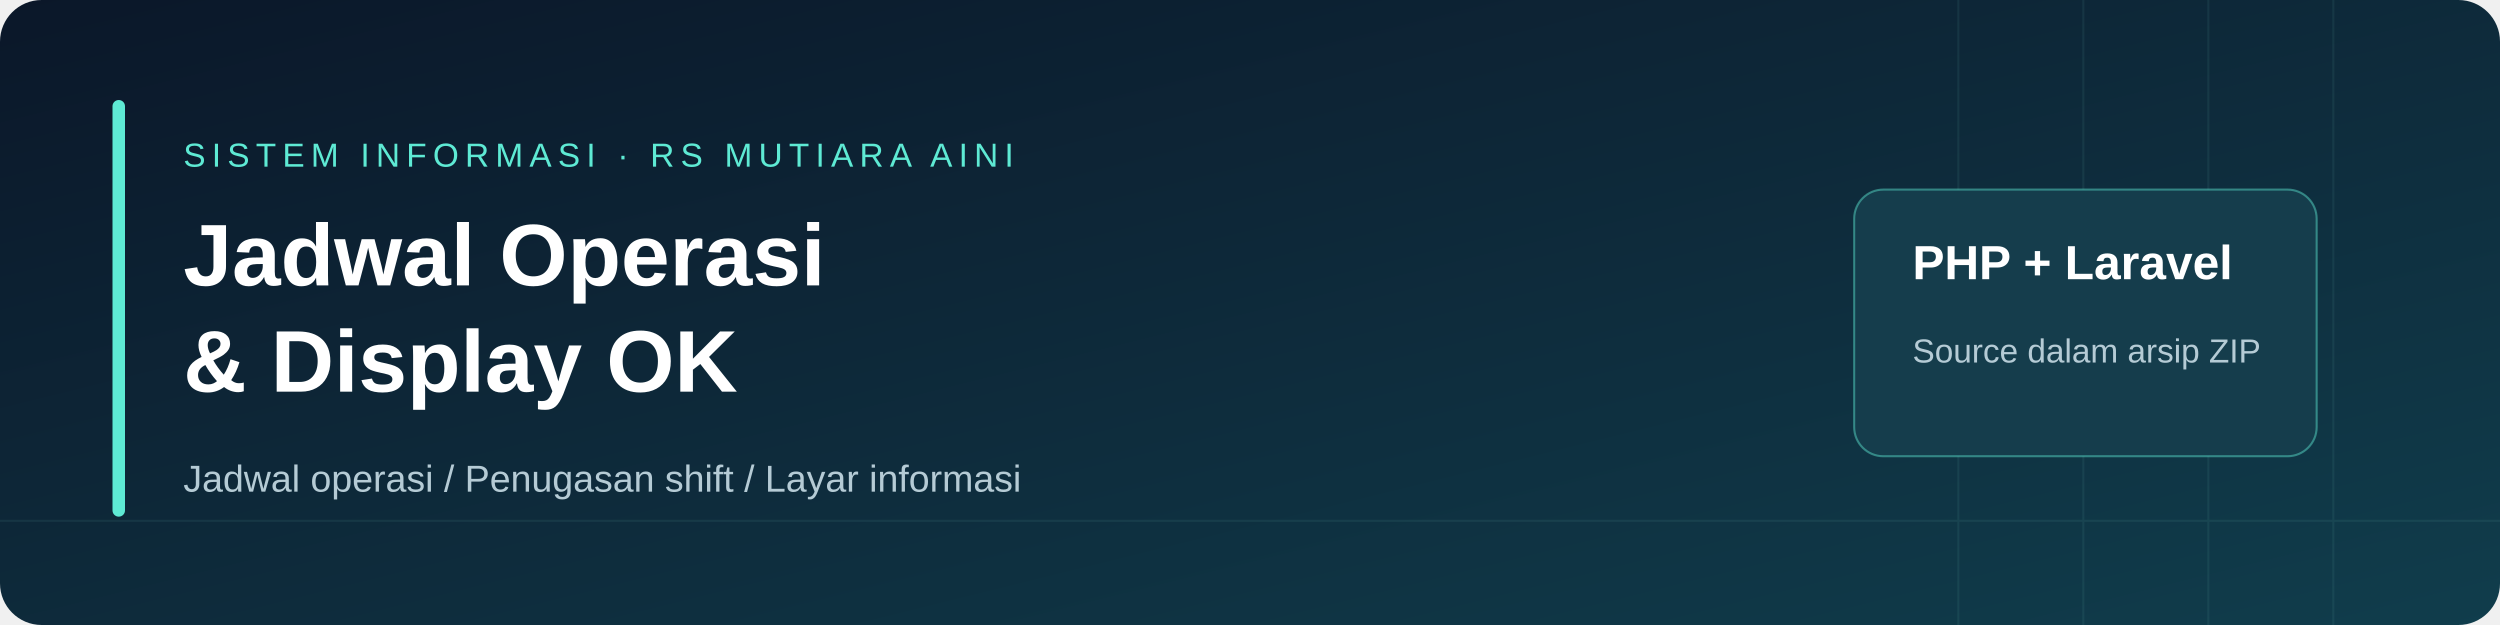
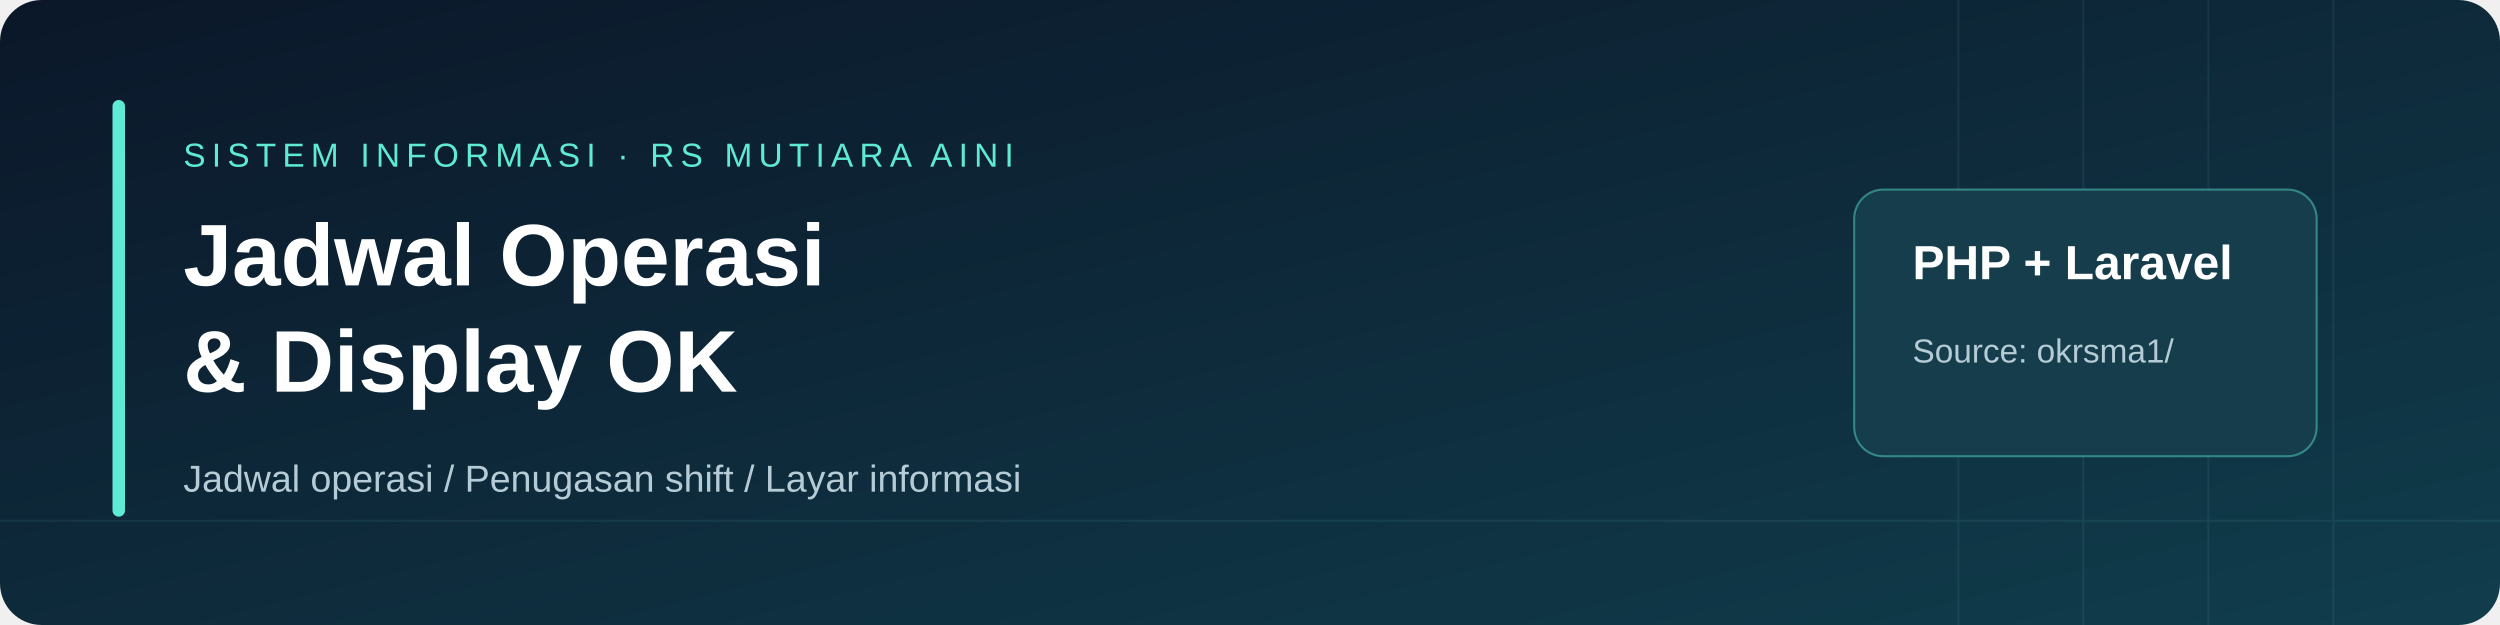
<svg xmlns="http://www.w3.org/2000/svg" width="1200" height="300" viewBox="0 0 1200 300" role="img" aria-labelledby="title desc">
  <defs>
    <linearGradient id="bg" x2="1" y2="1">
      <stop stop-color="#0b1729" />
      <stop offset="1" stop-color="#103d4c" />
    </linearGradient>
  </defs>
  <rect width="1200" height="300" rx="20" fill="url(#bg)" />
  <path d="M0 250H1200M940 0V300M1000 0V300M1060 0V300M1120 0V300" stroke="#83d8cb" opacity=".08" />
  <rect x="54" y="48" width="6" height="200" rx="3" fill="#5eead4" />
  <text x="88" y="80" fill="#5eead4" font-family="Arial,sans-serif" font-size="16" letter-spacing="3">SISTEM INFORMASI · RS MUTIARA AINI</text>
  <text x="88" y="137" fill="#ffffff" font-family="Arial,sans-serif" font-size="42" font-weight="700">Jadwal Operasi</text>
  <text x="88" y="188" fill="#ffffff" font-family="Arial,sans-serif" font-size="42" font-weight="700">&amp; Display OK</text>
  <text x="88" y="236" fill="#b5cbd5" font-family="Arial,sans-serif" font-size="18">Jadwal operasi / Penugasan shift / Layar informasi</text>
  <rect x="890" y="91" width="222" height="128" rx="14" fill="#153d4c" stroke="#5eead4" stroke-opacity=".45" />
  <text x="918" y="134" fill="#ffffff" font-family="Arial,sans-serif" font-size="23" font-weight="700">PHP + Laravel</text>
-   <text x="918" y="174" fill="#b5cbd5" font-family="Arial,sans-serif" font-size="16">Source dalam arsip ZIP</text>
+   <text x="918" y="174" fill="#b5cbd5" font-family="Arial,sans-serif" font-size="16">Source: okrsma1/</text>
</svg>
